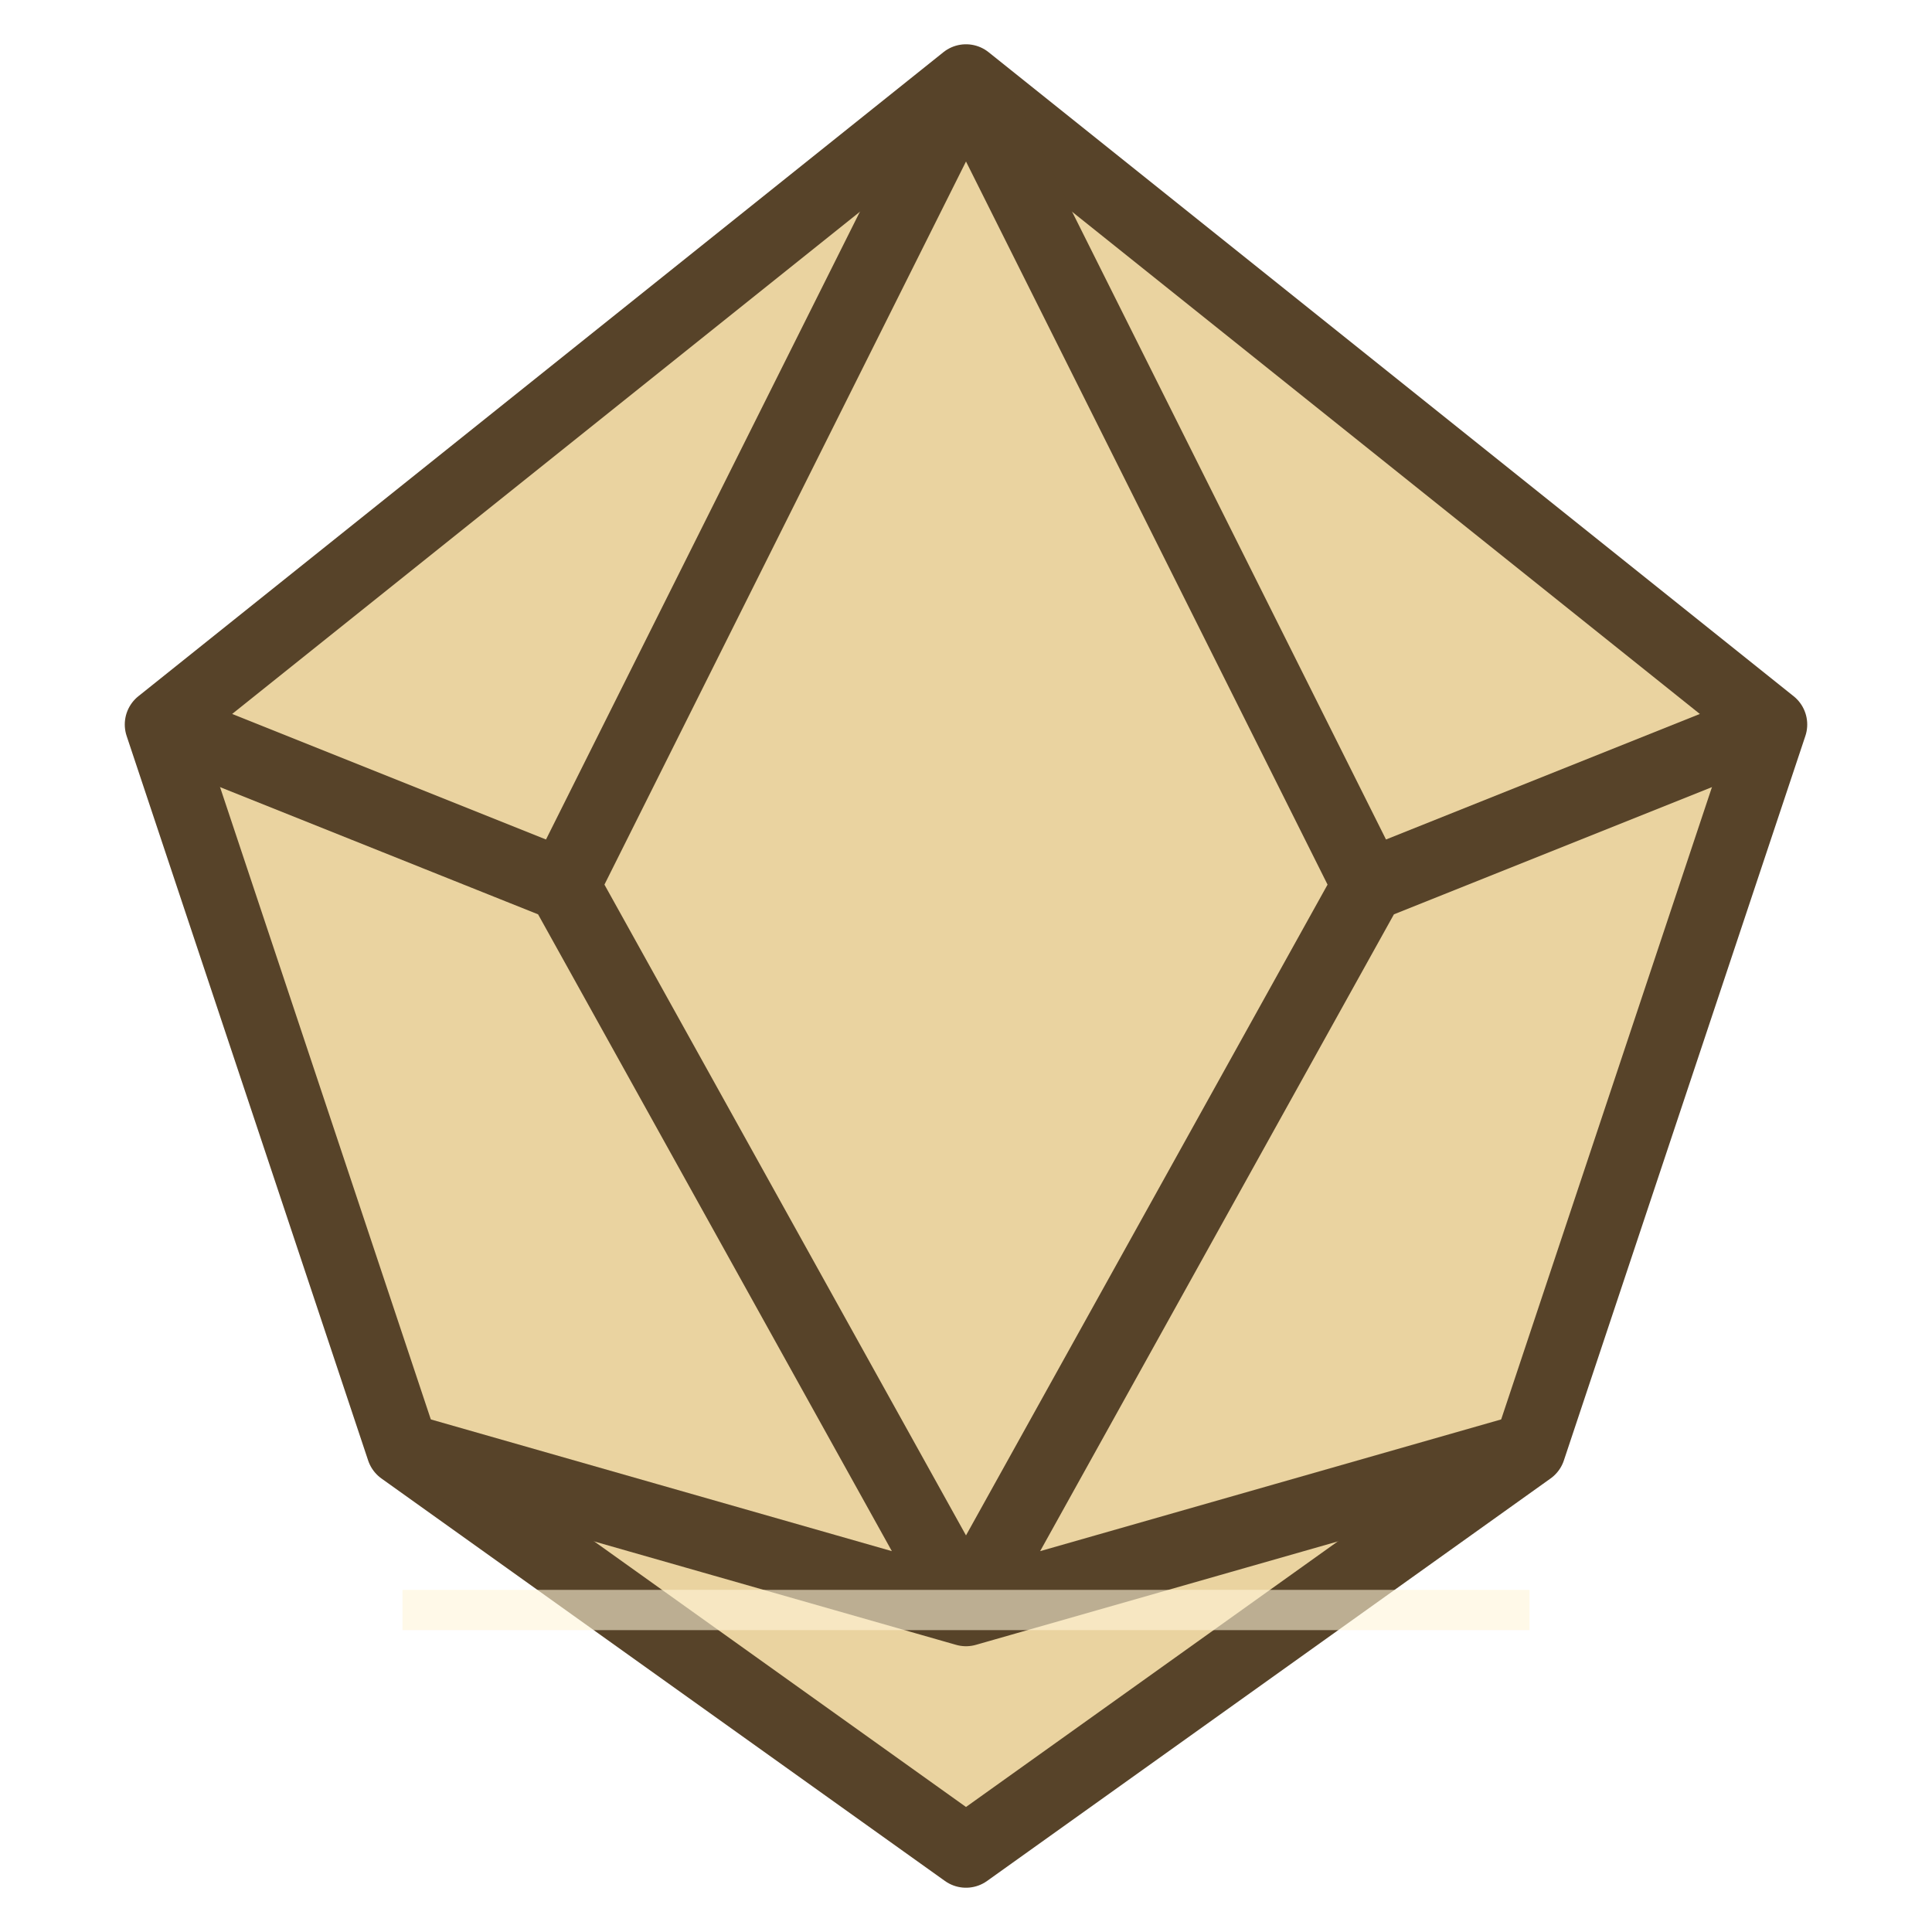
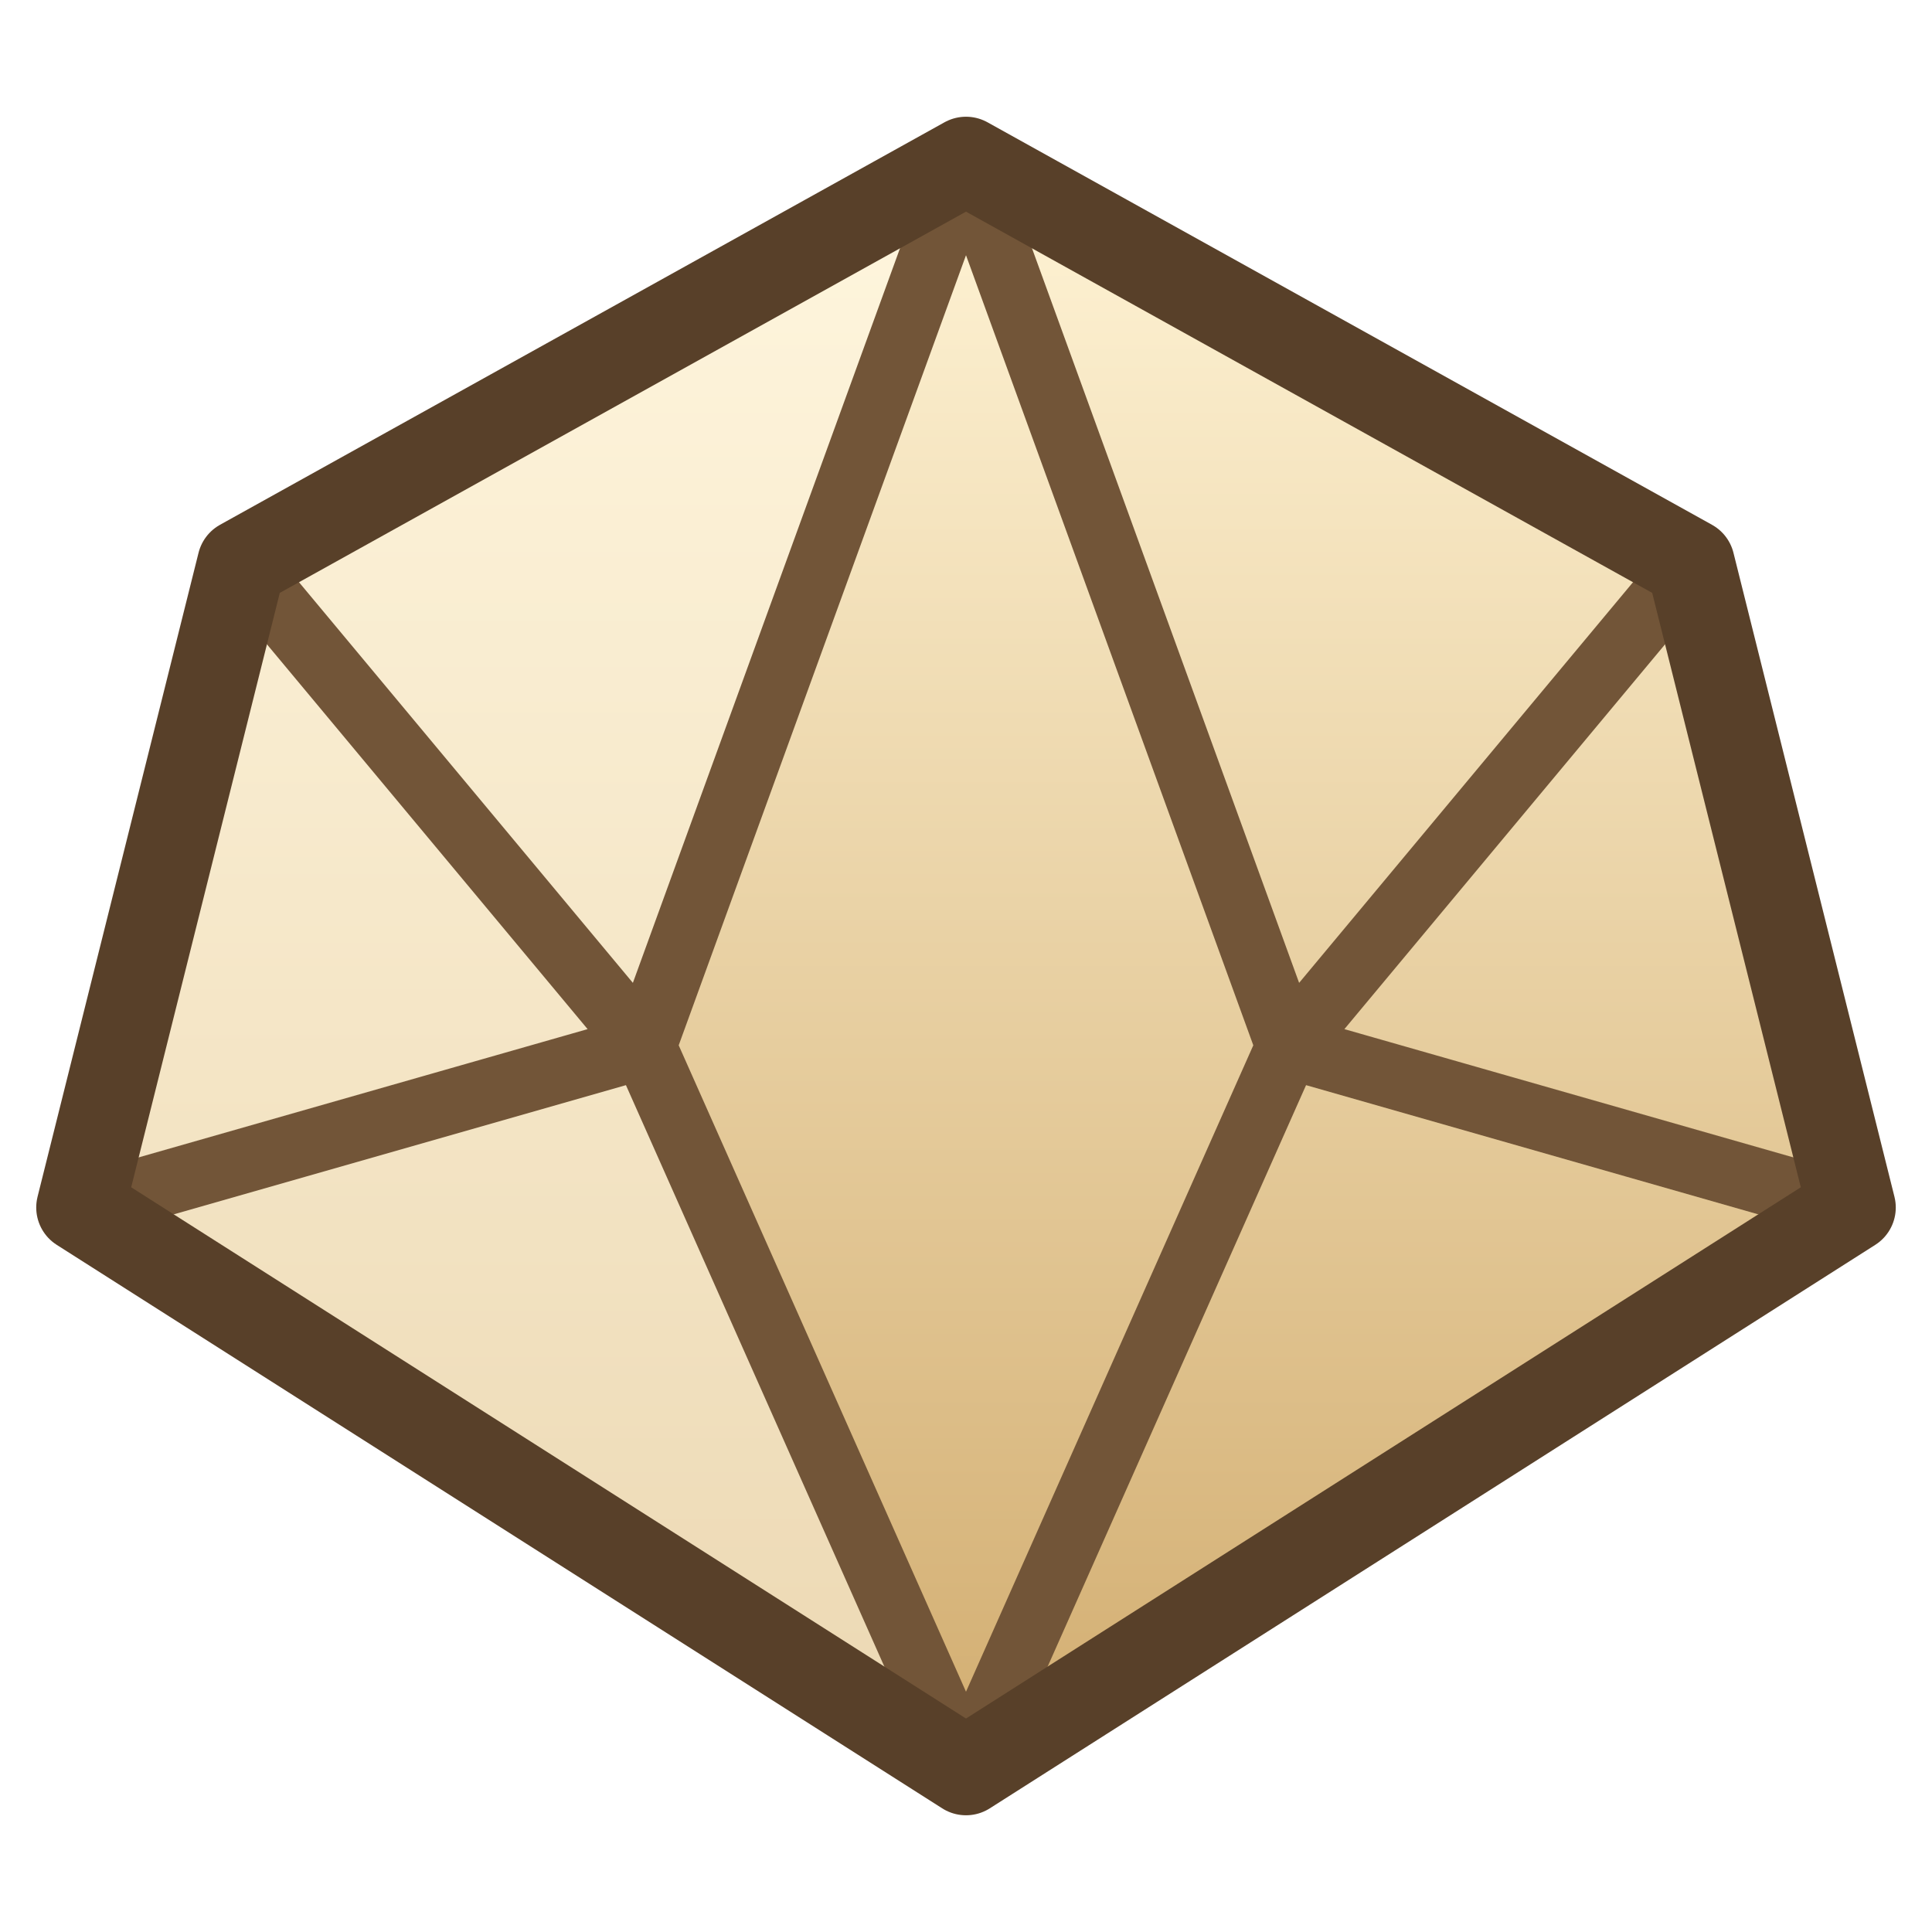
- <svg xmlns="http://www.w3.org/2000/svg" aria-hidden="true" viewBox="0 0 24 24">
-   <g stroke="#574329" stroke-width=".9" stroke-linejoin="round">
-     <polygon points="12,1 22,9 19,18 12,23 5,18 2,9" fill="#ead3a0" />
-     <path d="M12,1 17,11 12,20 7,11 12,1 M2 9 7 11 M22 9 17 11 M5 18 12 20 19 18" fill="none" />
-   </g>
-   <path d="M5 20h14" stroke="#fff5d9" stroke-opacity=".6" stroke-width=".5" />
+ <svg xmlns="http://www.w3.org/2000/svg" viewBox="0 0 24 24">
+   <defs>
+     <linearGradient id="gold" x2="0" y2="1">
+       <stop stop-color="#fff4d6" />
+       <stop offset="1" stop-color="#d2ad70" />
+     </linearGradient>
+   </defs>
+   <polygon points="12,2 21,7 23,15 12,22 1,15 3,7" fill="url(#gold)" />
+   <polygon points="12,2 8,13 12,22 1,15 3,7" fill="#fff8e5" opacity=".57" />
+   <path d="M12 2 8 13l4 9 4-9-4-11M3 7l5 6-7 2m20-8-5 6 7 2" fill="none" stroke="#725538" stroke-width=".8" stroke-linejoin="round" />
+   <polygon points="12,2 21,7 23,15 12,22 1,15 3,7" fill="none" stroke="#584029" stroke-width="1.1" stroke-linejoin="round" />
</svg>
